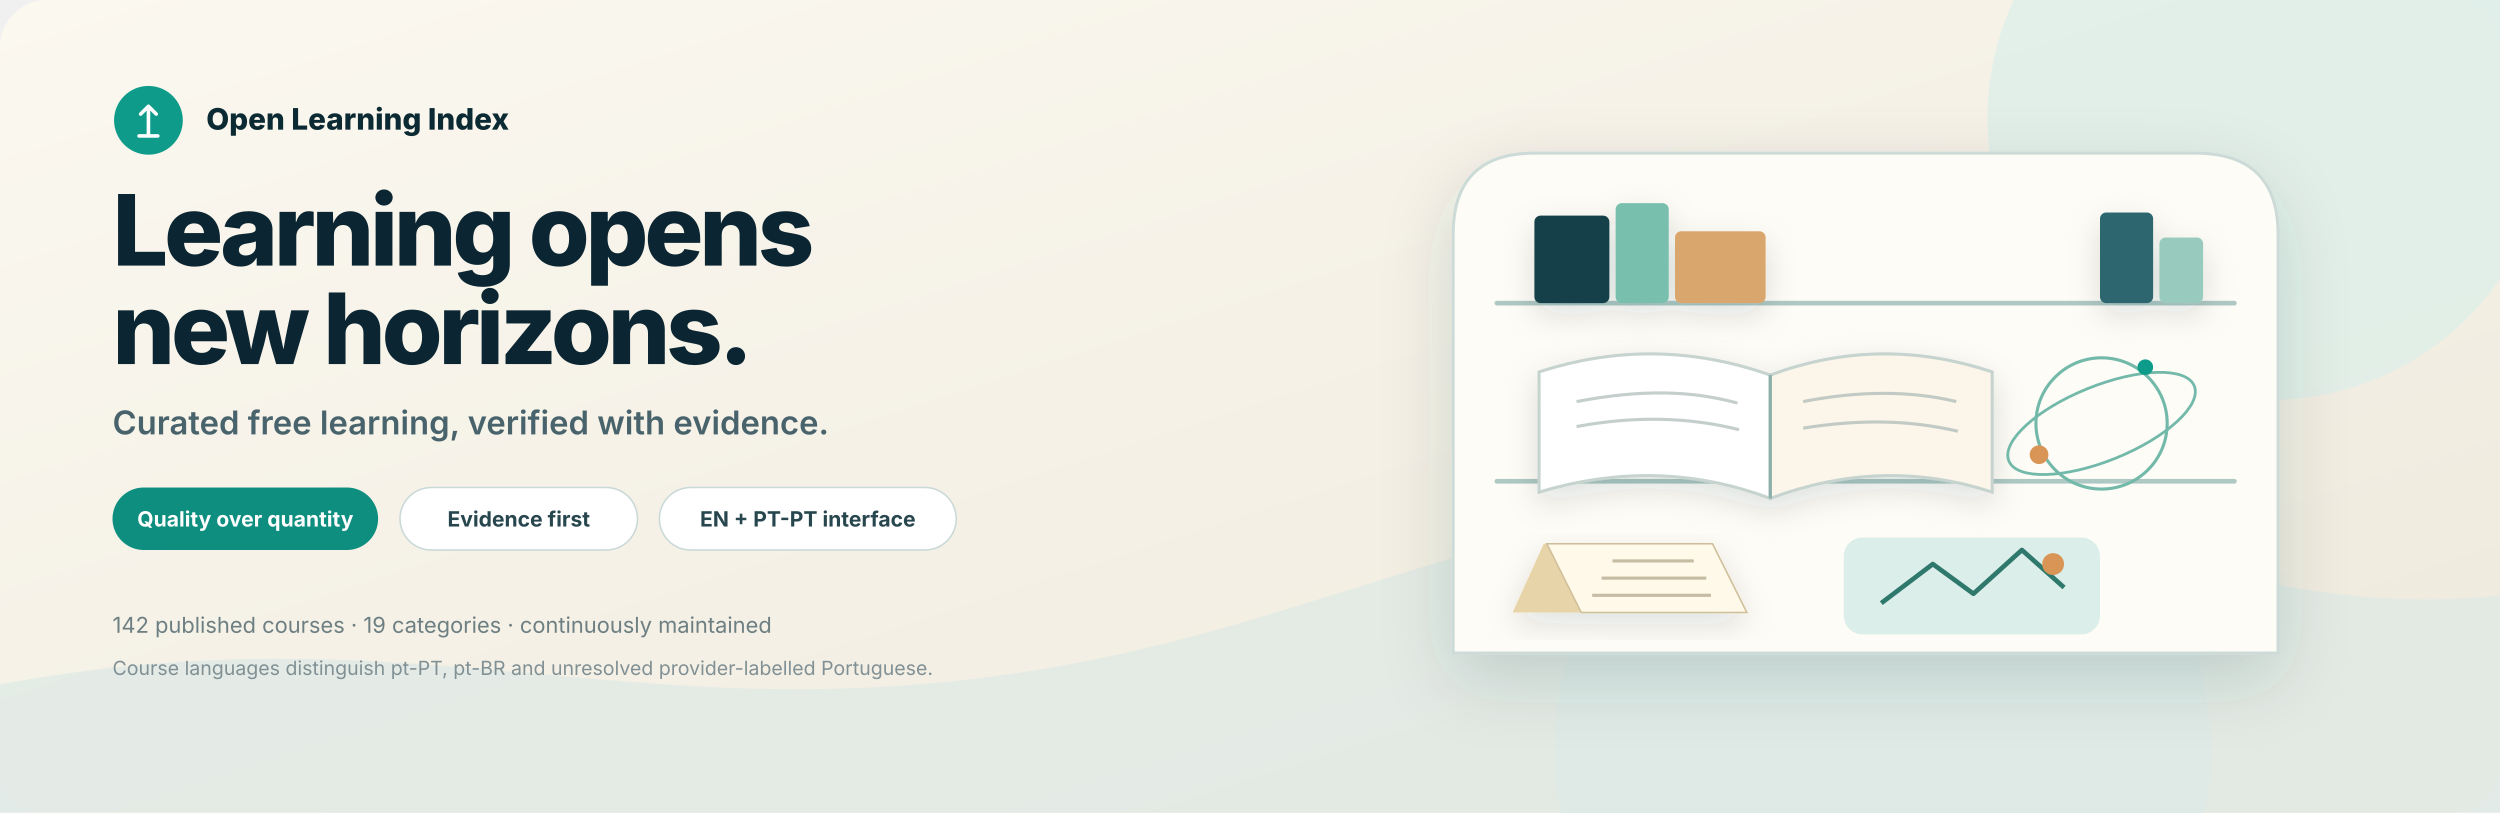
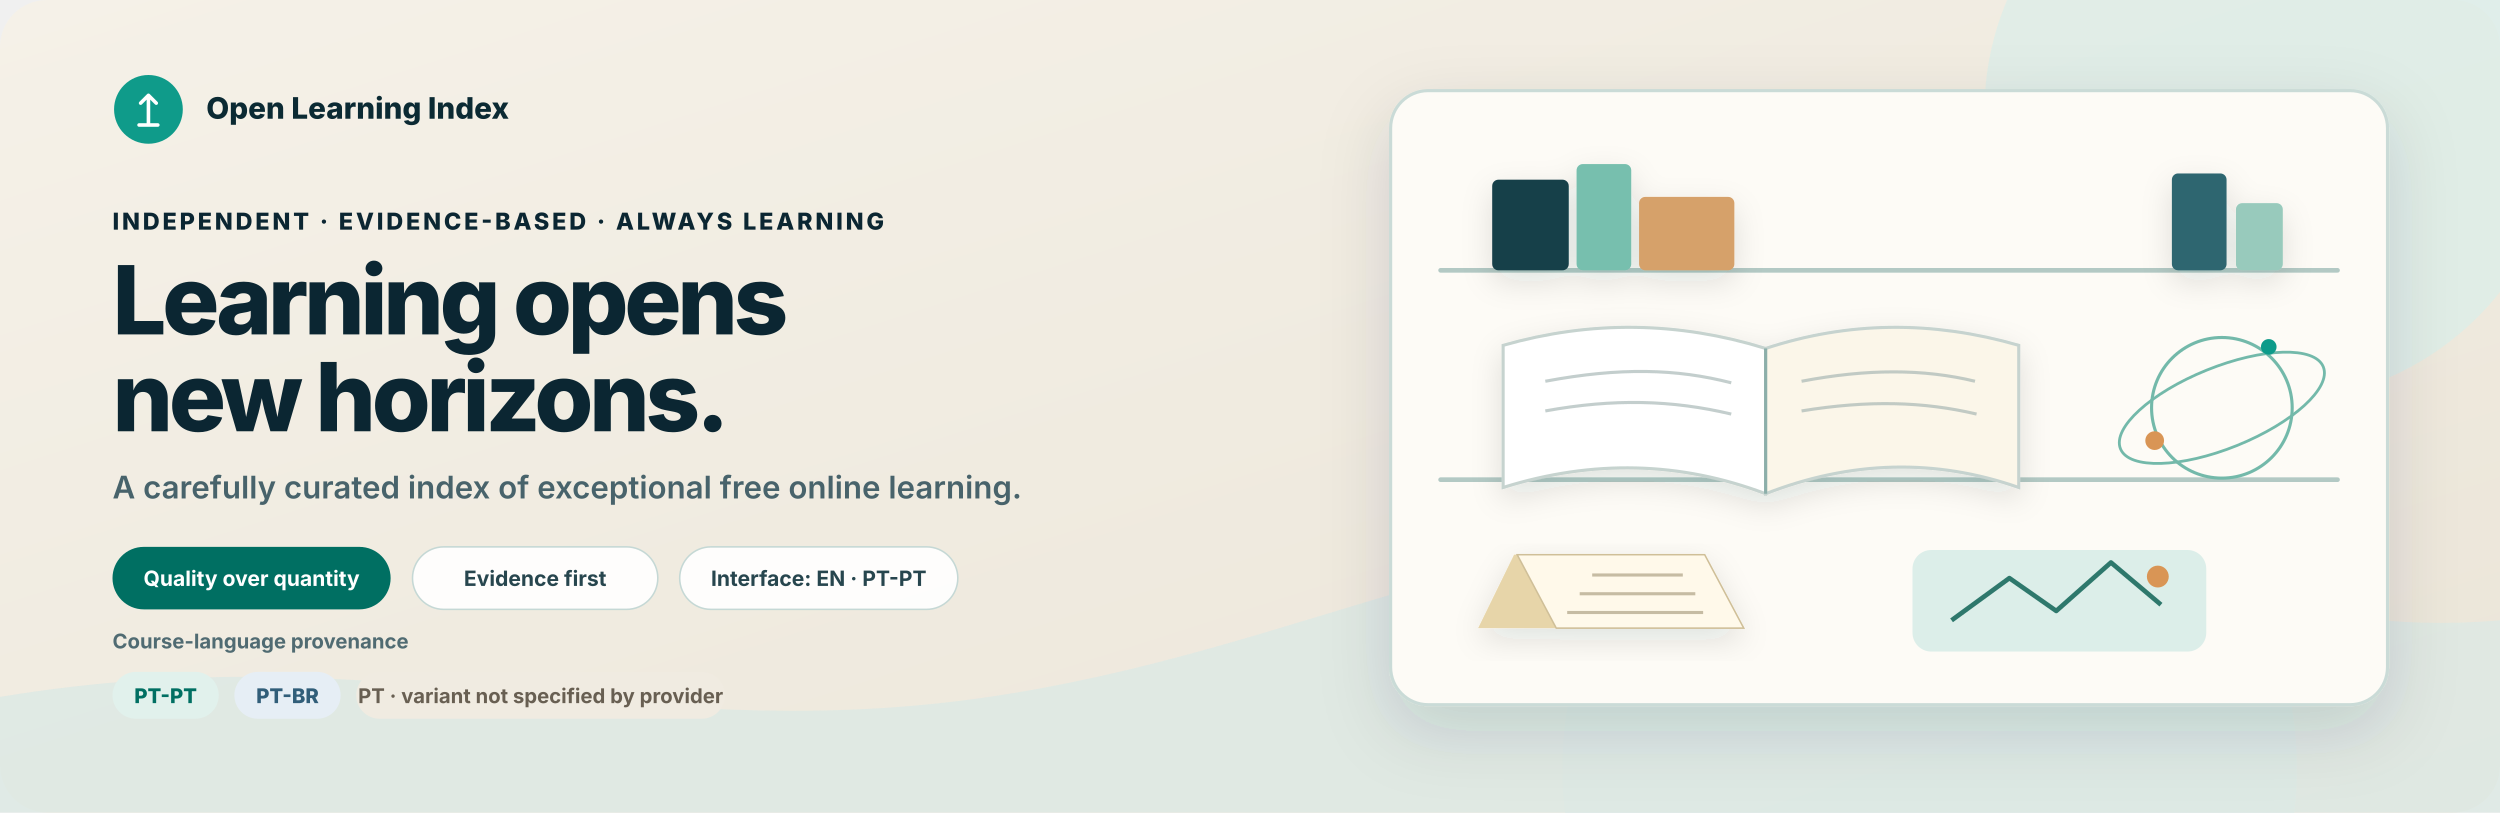
<svg xmlns="http://www.w3.org/2000/svg" width="1600" height="520" viewBox="0 0 1600 520" role="img" aria-labelledby="title desc">
  <defs>
    <linearGradient id="paper" x1="0" y1="0" x2="1" y2="1">
-       <stop stop-color="#fbf8f0" />
-       <stop offset="1" stop-color="#eee9dc" />
-     </linearGradient>
-     <linearGradient id="ink" x1="0" y1="0" x2="1" y2="1">
-       <stop stop-color="#0b2a33" />
-       <stop offset="1" stop-color="#153f46" />
+       <stop stop-color="#f5f1e8" />
+       <stop offset="1" stop-color="#ebe5d8" />
    </linearGradient>
    <linearGradient id="teal" x1="0" y1="0" x2="1" y2="1">
-       <stop stop-color="#0f9b8a" />
-       <stop offset="1" stop-color="#68c9b8" />
+       <stop stop-color="#006f62" />
+       <stop offset="1" stop-color="#55b9a8" />
    </linearGradient>
-     <filter id="softShadow" x="-30%" y="-30%" width="160%" height="170%">
-       <feDropShadow dx="0" dy="16" stdDeviation="22" flood-color="#153b42" flood-opacity=".16" />
+     <filter id="shadow" x="-30%" y="-30%" width="160%" height="175%">
+       <feDropShadow dx="0" dy="16" stdDeviation="22" flood-color="#143840" flood-opacity=".14" />
    </filter>
-     <filter id="smallShadow" x="-30%" y="-30%" width="160%" height="170%">
-       <feDropShadow dx="0" dy="7" stdDeviation="10" flood-color="#17343b" flood-opacity=".13" />
+     <filter id="smallShadow" x="-30%" y="-30%" width="160%" height="175%">
+       <feDropShadow dx="0" dy="7" stdDeviation="10" flood-color="#17343b" flood-opacity=".12" />
    </filter>
  </defs>
  <rect width="1600" height="520" rx="30" fill="url(#paper)" />
-   <circle cx="1452" cy="76" r="180" fill="#dcefe9" opacity=".74" />
-   <circle cx="1205" cy="480" r="210" fill="#d9e9ed" opacity=".66" />
-   <path d="M0 438C260 390 398 466 642 432c218-30 332-126 566-105 164 15 254 69 392 54v139H0Z" fill="#dfeae5" opacity=".75" />
+   <circle cx="1455" cy="72" r="185" fill="#dceee8" opacity=".76" />
+   <circle cx="1235" cy="492" r="235" fill="#dbe9e9" opacity=".7" />
+   <path d="M0 446c247-41 401 32 626 1 215-30 349-127 584-108 164 14 254 70 390 58v123H0Z" fill="#dde9e4" opacity=".82" />
  <g font-family="ui-sans-serif,system-ui,-apple-system,BlinkMacSystemFont,'Segoe UI',sans-serif">
-     <g transform="translate(72 54)">
+     <g transform="translate(72 47)">
      <circle cx="23" cy="23" r="22" fill="#0f9b8a" />
      <path d="M23 33V14M18 19l5-5 5 5M17 33h12" fill="none" stroke="#fff" stroke-width="2.3" stroke-linecap="round" stroke-linejoin="round" />
      <text x="60" y="29" fill="#0b2a33" font-size="19" font-weight="760">Open Learning Index</text>
    </g>
-     <text x="72" y="170" fill="#0b2632" font-size="63" font-weight="830" letter-spacing="-2.6">Learning opens</text>
-     <text x="72" y="233" fill="#0b2632" font-size="63" font-weight="830" letter-spacing="-2.6">new horizons.</text>
-     <text x="72" y="278" fill="#48636b" font-size="21" font-weight="560">Curated free learning, verified with evidence.</text>
-     <g transform="translate(72 312)" font-size="13.5" font-weight="720">
+     <text x="72" y="147" fill="#0b2632" font-size="15" font-weight="800" letter-spacing="1.8">INDEPENDENT · EVIDENCE-BASED · ALWAYS LEARNING</text>
+     <text x="72" y="214" fill="#0b2632" font-size="61" font-weight="830" letter-spacing="-2.7">Learning opens</text>
+     <text x="72" y="276" fill="#0b2632" font-size="61" font-weight="830" letter-spacing="-2.7">new horizons.</text>
+     <text x="72" y="319" fill="#48636b" font-size="20" font-weight="560">A carefully curated index of exceptional free online learning.</text>
+     <g transform="translate(72 350)" font-size="13.5" font-weight="730">
      <g>
-         <rect width="170" height="40" rx="20" fill="#0d8e7f" />
-         <text x="85" y="25" fill="#fff" text-anchor="middle">Quality over quantity</text>
+         <rect width="178" height="40" rx="20" fill="#006f62" />
+         <text x="89" y="25" fill="#fff" text-anchor="middle">Quality over quantity</text>
      </g>
-       <g transform="translate(184)">
-         <rect width="152" height="40" rx="20" fill="#fff" stroke="#c9d9d8" />
-         <text x="76" y="25" fill="#27464e" text-anchor="middle">Evidence first</text>
+       <g transform="translate(192)">
+         <rect width="157" height="40" rx="20" fill="#fff" fill-opacity=".9" stroke="#c5d8d5" />
+         <text x="78.5" y="25" fill="#27464e" text-anchor="middle">Evidence first</text>
      </g>
-       <g transform="translate(350)">
-         <rect width="190" height="40" rx="20" fill="#fff" stroke="#c9d9d8" />
-         <text x="95" y="25" fill="#27464e" text-anchor="middle">EN + PT-PT interface</text>
+       <g transform="translate(363)">
+         <rect width="178" height="40" rx="20" fill="#fff" fill-opacity=".9" stroke="#c5d8d5" />
+         <text x="89" y="25" fill="#27464e" text-anchor="middle">Interface: EN · PT-PT</text>
      </g>
    </g>
-     <text x="72" y="405" fill="#6d7f82" font-size="14">142 published courses · 19 categories · continuously maintained</text>
-     <text x="72" y="432" fill="#819094" font-size="12.5">Course languages distinguish pt-PT, pt-BR and unresolved provider-labelled Portuguese.</text>
-   </g>
-   <g transform="translate(870 66)" filter="url(#softShadow)">
-     <path d="M60 84Q60 32 112 32H535Q588 32 588 84V352H60Z" fill="#fefcf7" stroke="#cddbd8" stroke-width="2" />
-     <path d="M88 128H560M88 242H560" stroke="#aec8c4" stroke-width="3" stroke-linecap="round" />
-     <g filter="url(#smallShadow)">
-       <rect x="112" y="72" width="48" height="56" rx="4" fill="#19414a" />
-       <rect x="164" y="64" width="34" height="64" rx="4" fill="#78bfae" />
-       <rect x="202" y="82" width="58" height="46" rx="4" fill="#d9a66d" />
-       <rect x="474" y="70" width="34" height="58" rx="4" fill="#2f6670" />
-       <rect x="512" y="86" width="28" height="42" rx="4" fill="#99cabe" />
+     <g transform="translate(72 415)" font-size="13">
+       <text fill="#506b72" font-weight="720">Course-language provenance</text>
+       <g transform="translate(0 15)">
+         <rect width="68" height="30" rx="15" fill="#e1f1ec" />
+         <text x="34" y="20" fill="#006f62" font-weight="760" text-anchor="middle">PT-PT</text>
+       </g>
+       <g transform="translate(78 15)">
+         <rect width="68" height="30" rx="15" fill="#e6eef5" />
+         <text x="34" y="20" fill="#315e79" font-weight="760" text-anchor="middle">PT-BR</text>
+       </g>
+       <g transform="translate(156 15)">
+         <rect width="236" height="30" rx="15" fill="#f0ebe1" />
+         <text x="118" y="20" fill="#685f52" font-weight="700" text-anchor="middle">PT · variant not specified by provider</text>
+       </g>
    </g>
-     <g transform="translate(115 160)" filter="url(#smallShadow)">
-       <path d="M0 12Q74-12 148 14v79Q76 66 0 89Z" fill="#fff" stroke="#c6d3cf" stroke-width="2" />
-       <path d="M148 14Q218-12 290 12v77q-70-23-142 4Z" fill="#fbf6e9" stroke="#c6d3cf" stroke-width="2" />
-       <path d="M148 14v79" stroke="#8cafaa" stroke-width="2" />
-       <path d="M24 31c42-8 74-7 103 1M24 47c38-7 72-6 104 2M169 31c36-7 69-7 98 0M169 48c38-6 69-5 99 2" fill="none" stroke="#98aaa8" stroke-width="2" opacity=".58" />
-     </g>
-     <g transform="translate(420 160)">
-       <circle cx="55" cy="45" r="42" fill="none" stroke="#73b9aa" stroke-width="2" />
-       <ellipse cx="55" cy="45" rx="64" ry="24" fill="none" stroke="#73b9aa" stroke-width="1.8" transform="rotate(-22 55 45)" />
-       <circle cx="15" cy="65" r="6" fill="#d99554" />
-       <circle cx="83" cy="9" r="5" fill="#0f9b8a" />
-     </g>
-     <g transform="translate(98 270)" filter="url(#smallShadow)">
-       <path d="M0 56h150l-22-44H20Z" fill="#e7d5a9" />
-       <path d="M22 12h106l22 44H44Z" fill="#fff9ea" stroke="#cfbf98" />
-       <path d="M64 23h52M57 34h67M51 45h76" stroke="#a89b7d" stroke-width="2" opacity=".65" />
-     </g>
-     <g transform="translate(310 278)">
-       <rect width="164" height="62" rx="12" fill="#dceee9" />
-       <path d="M24 42 57 17l26 19 31-28 27 24" fill="none" stroke="#2e786c" stroke-width="3" stroke-linejoin="round" />
-       <circle cx="134" cy="17" r="7" fill="#d99554" />
+     <g transform="translate(890 58)" filter="url(#shadow)">
+       <rect width="638" height="393" rx="24" fill="#fdfbf6" stroke="#cadbd7" stroke-width="2" />
+       <path d="M32 115H606M32 249H606" stroke="#b3c9c4" stroke-width="3" stroke-linecap="round" />
+       <g filter="url(#smallShadow)">
+         <rect x="65" y="57" width="49" height="58" rx="4" fill="#19414a" />
+         <rect x="119" y="47" width="35" height="68" rx="4" fill="#77bfae" />
+         <rect x="159" y="68" width="61" height="47" rx="4" fill="#d6a16a" />
+         <rect x="500" y="53" width="35" height="62" rx="4" fill="#2d6670" />
+         <rect x="541" y="72" width="30" height="43" rx="4" fill="#98cabc" />
+       </g>
+       <g transform="translate(72 151)" filter="url(#smallShadow)">
+         <path d="M0 12Q84-12 168 14v93Q86 76 0 103Z" fill="#fff" stroke="#c6d3cf" stroke-width="2" />
+         <path d="M168 14Q247-12 330 12v91q-80-28-162 4Z" fill="#fbf6e9" stroke="#c6d3cf" stroke-width="2" />
+         <path d="M168 14v93" stroke="#8cafaa" stroke-width="2" />
+         <path d="M27 35c48-9 84-8 119 1M27 54c44-8 81-7 119 2M191 35c42-8 78-8 111 0M191 54c43-7 78-6 112 2" fill="none" stroke="#98aaa8" stroke-width="2" opacity=".58" />
+       </g>
+       <g transform="translate(474 154)">
+         <circle cx="58" cy="49" r="45" fill="none" stroke="#73b9aa" stroke-width="2" />
+         <ellipse cx="58" cy="49" rx="70" ry="26" fill="none" stroke="#73b9aa" stroke-width="1.8" transform="rotate(-22 58 49)" />
+         <circle cx="15" cy="70" r="6" fill="#d99554" />
+         <circle cx="88" cy="10" r="5" fill="#0f9b8a" />
+       </g>
+       <g transform="translate(56 286)" filter="url(#smallShadow)">
+         <path d="M0 58h170l-25-47H23Z" fill="#e7d5a9" />
+         <path d="M25 11h120l25 47H50Z" fill="#fff9ea" stroke="#cfbf98" />
+         <path d="M73 24h58M65 36h74M57 48h87" stroke="#a89b7d" stroke-width="2" opacity=".65" />
+       </g>
+       <g transform="translate(334 294)">
+         <rect width="188" height="65" rx="12" fill="#dceee9" />
+         <path d="M25 45 62 18l30 21 35-31 32 27" fill="none" stroke="#2e786c" stroke-width="3" stroke-linejoin="round" />
+         <circle cx="157" cy="17" r="7" fill="#d99554" />
+       </g>
    </g>
  </g>
</svg>
